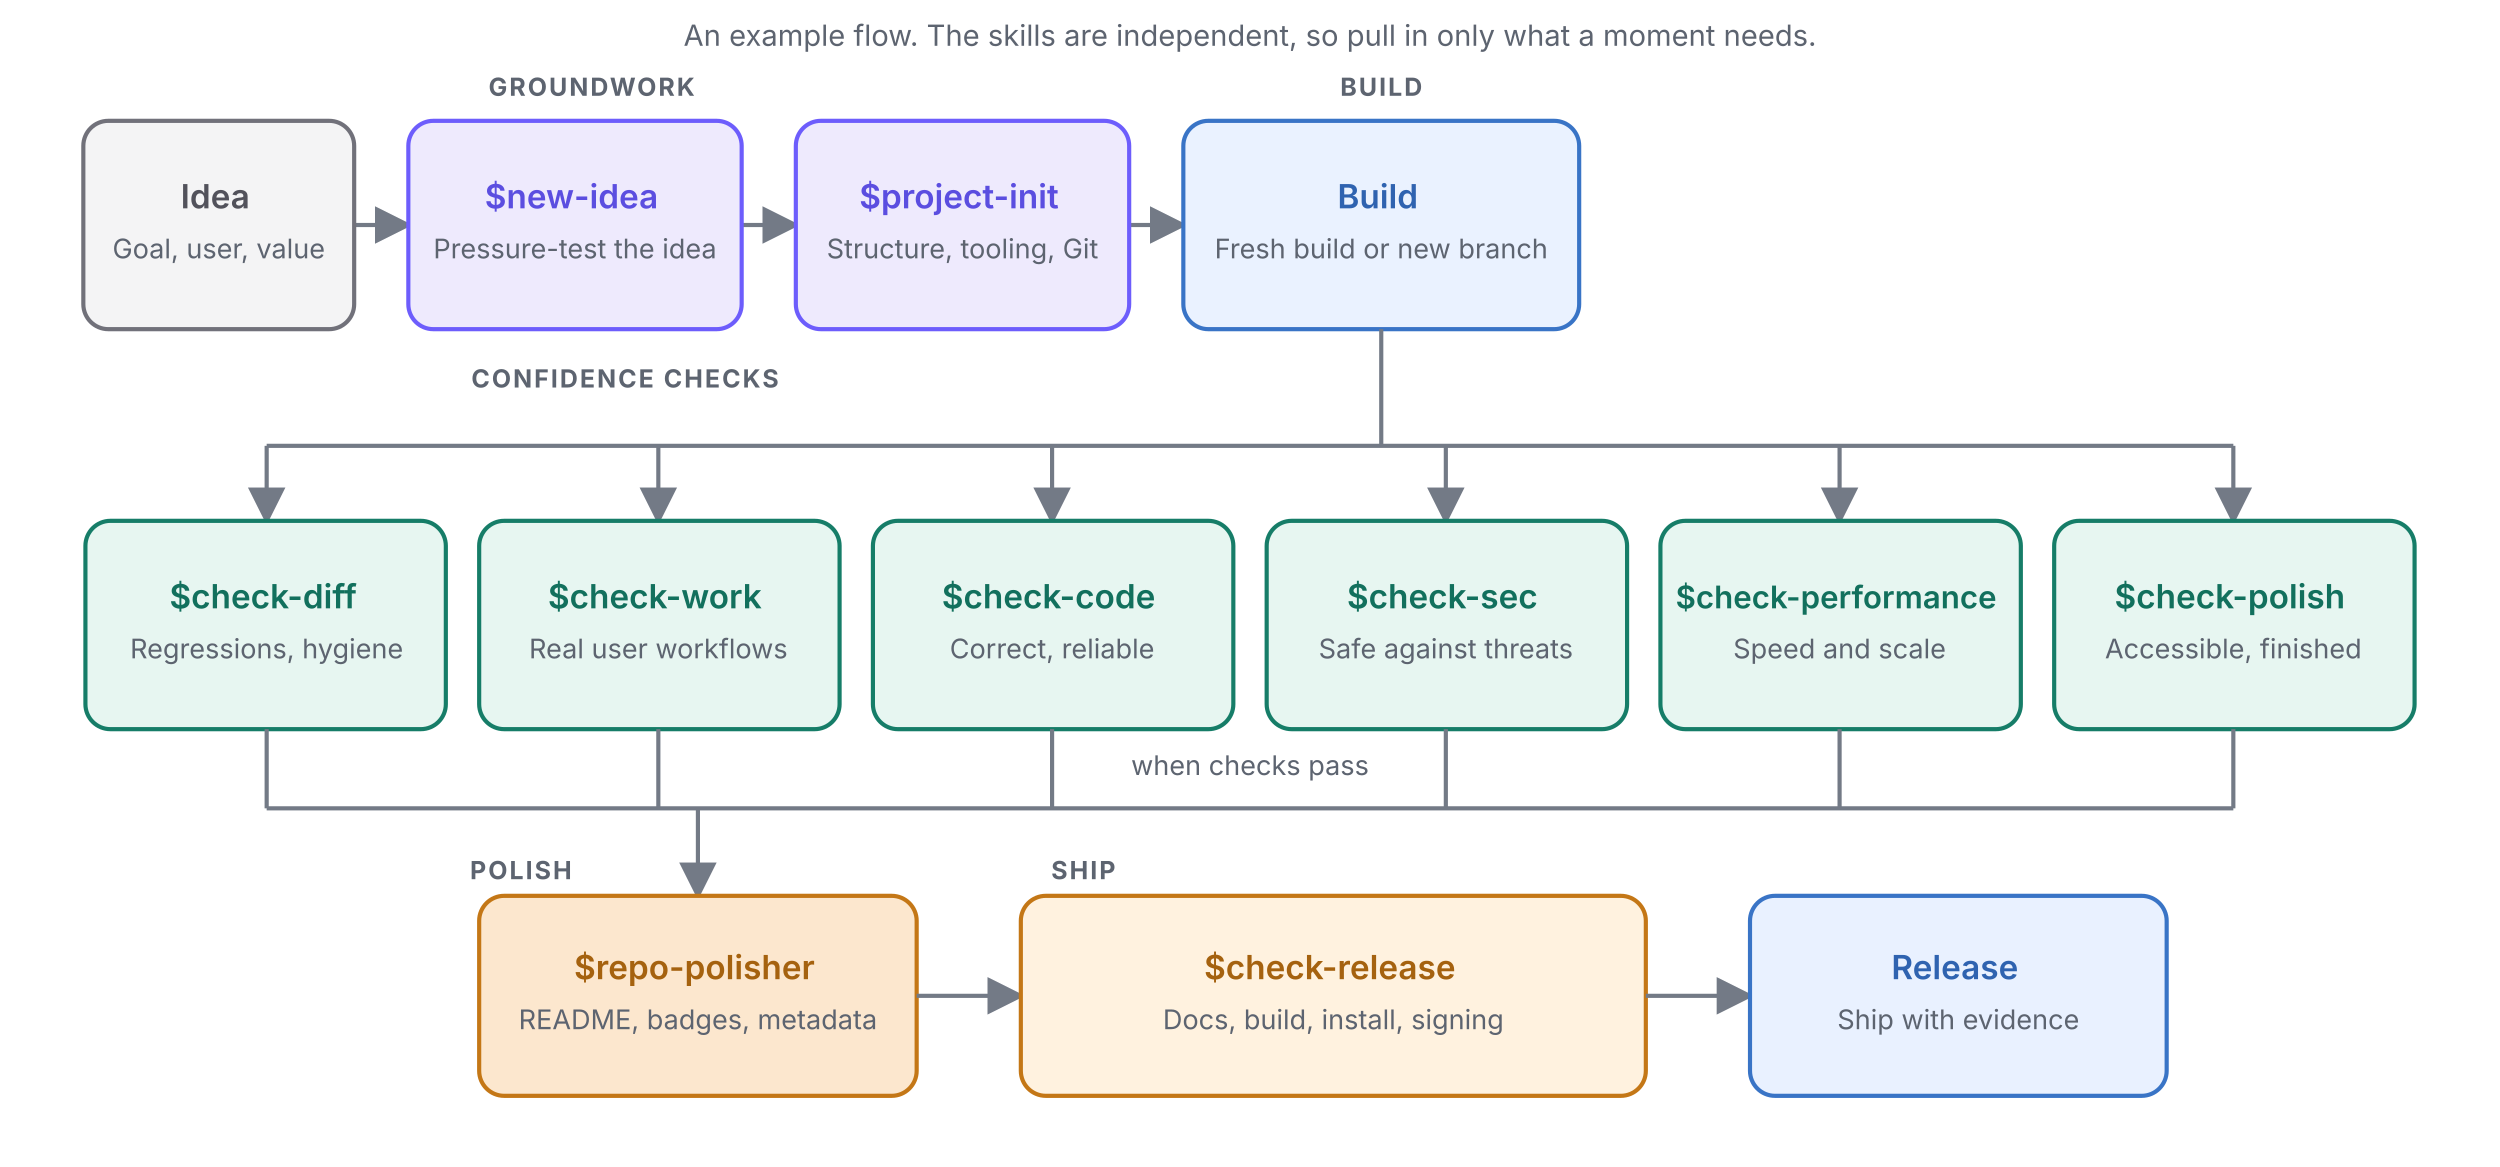
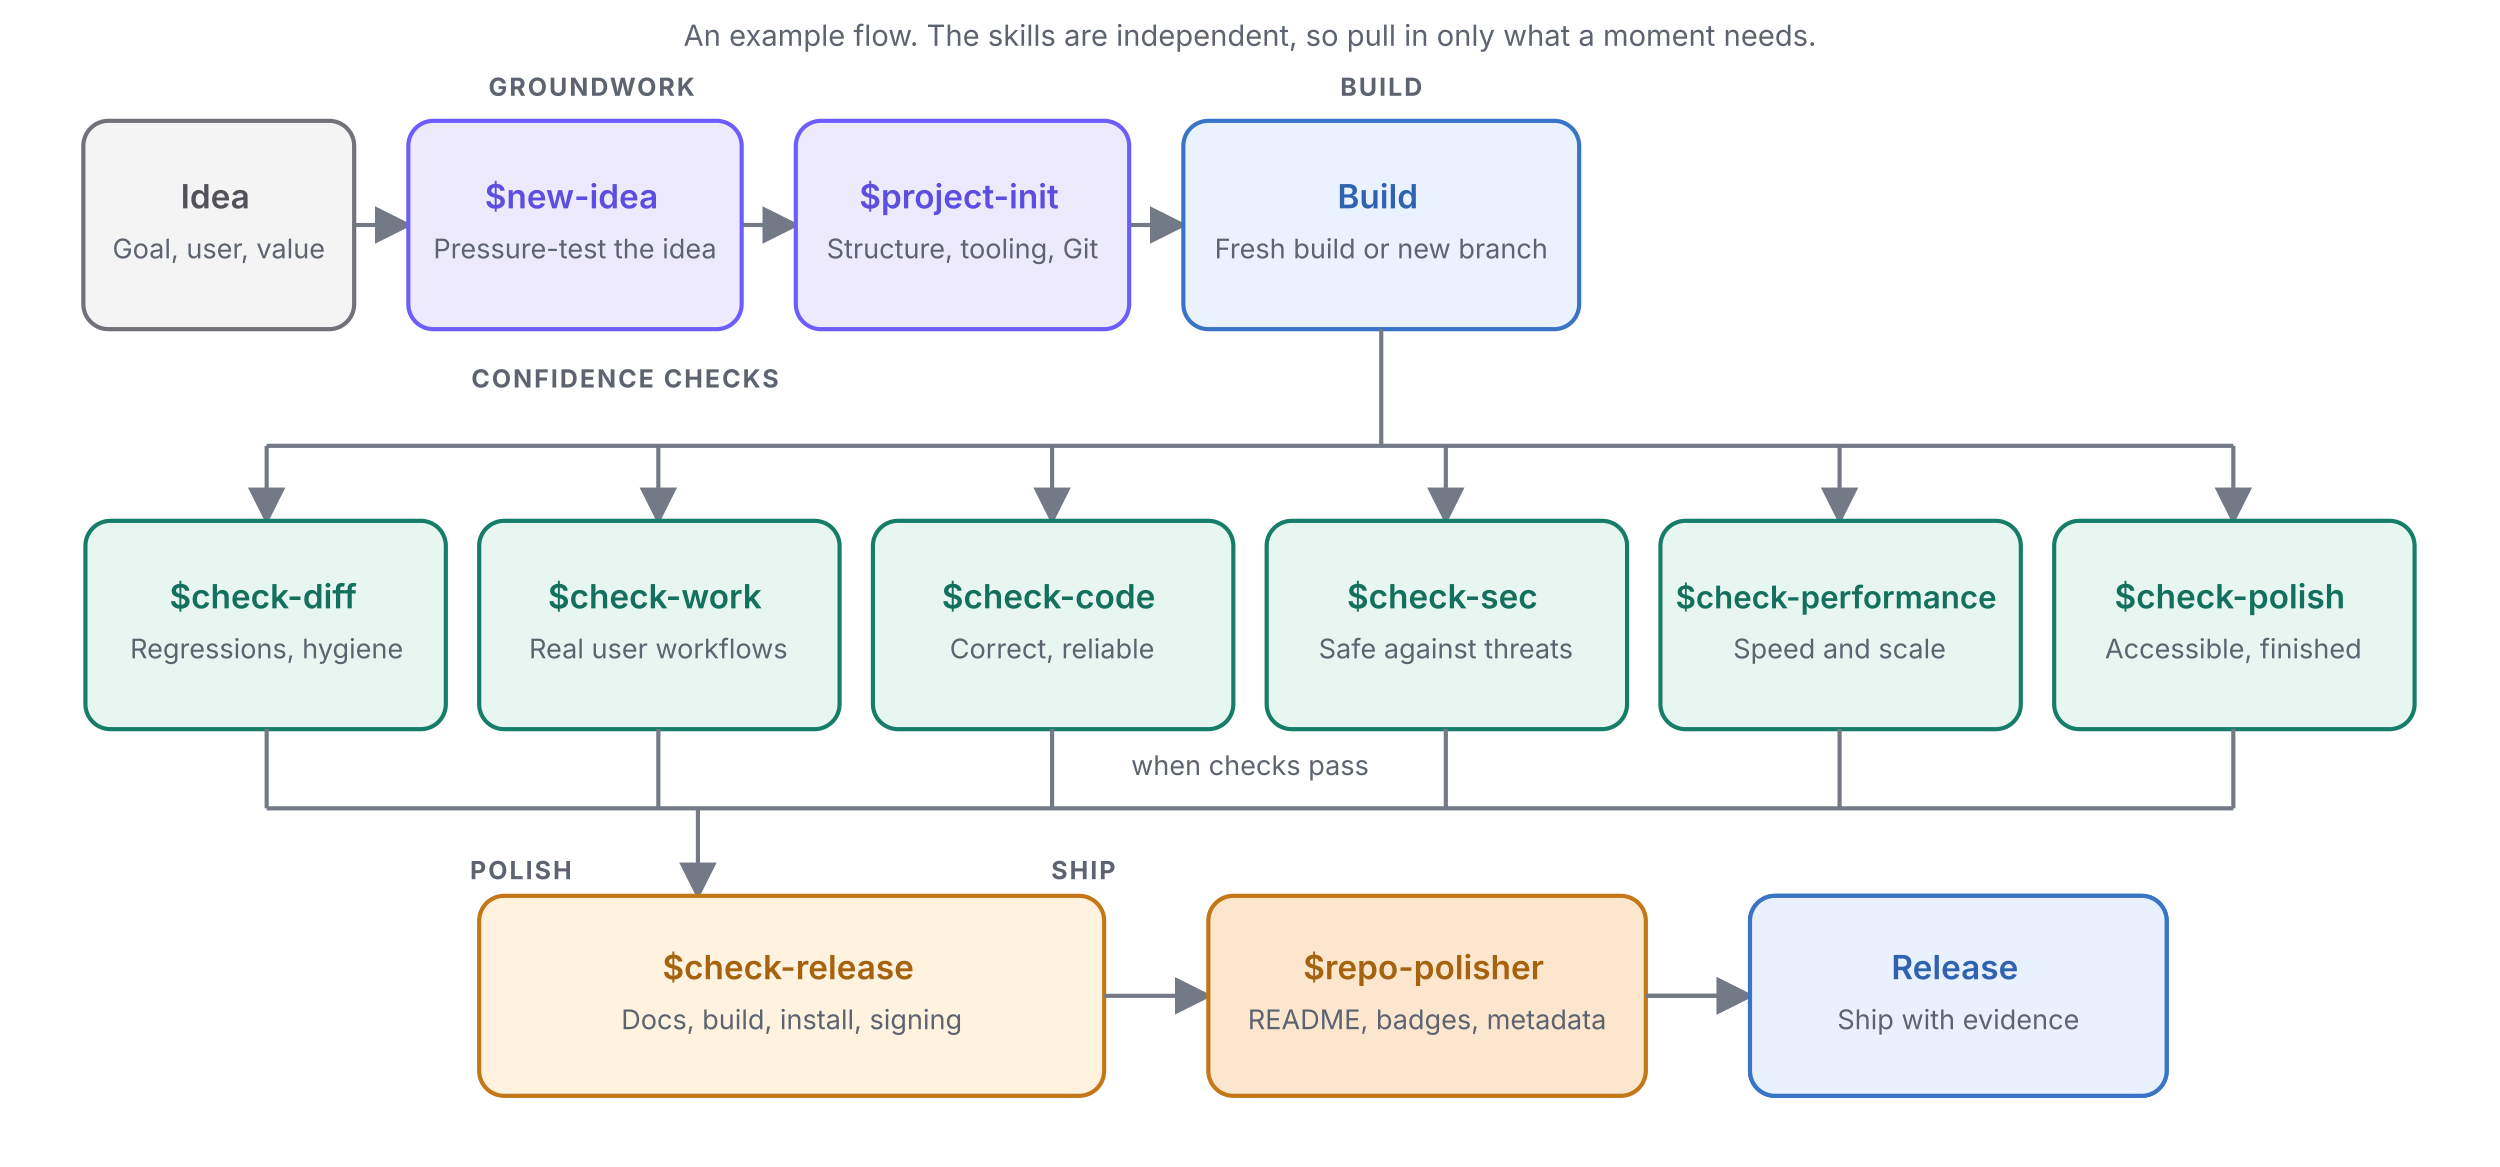
<svg xmlns="http://www.w3.org/2000/svg" viewBox="0 0 1200 560" role="img" aria-labelledby="title desc">
  <style>
    text { font-family: Inter, ui-sans-serif, system-ui, sans-serif; fill: #20232a; text-anchor: middle; }
    .step, .skill { font-weight: 600; font-size: 16px; }
    .detail { font-weight: 400; font-size: 13px; fill: #5d6470; }
    .sub { font-weight: 400; font-size: 14px; fill: #5d6470; }
    .group { font-weight: 700; font-size: 12px; fill: #5d6470; letter-spacing: 0.08em; }
    .node { stroke-width: 2; }
    .idea { fill: #f4f4f5; stroke: #71717a; }
    .start { fill: #eeeafd; stroke: #6d5dfc; }
    .build { fill: #eaf2ff; stroke: #3974c6; }
    .check { fill: #e7f6f1; stroke: #167d68; }
    .gate { fill: #fff2df; stroke: #c47716; }
    .release { fill: #e9f1ff; stroke: #3974c6; }
    .polish { fill: #fce7ce; stroke: #c47716; }
    .n-idea { fill: #52525b; }
    .n-start { fill: #5b4ee0; }
    .n-build { fill: #2f63b0; }
    .n-check { fill: #12705d; }
    .n-gate { fill: #a5620f; }
    .n-release { fill: #2f63b0; }
    .n-polish { fill: #a5620f; }
    .edge { fill: none; stroke: #737a86; stroke-width: 2; marker-end: url(#arrow); }
    .branch { fill: none; stroke: #737a86; stroke-width: 2; }
    @media (prefers-color-scheme: dark) {
      text { fill: #f2f3f5; }
      .detail, .group, .sub { fill: #bcc1ca; }
      .idea { fill: #292a2f; stroke: #a1a1aa; }
      .start { fill: #302a50; stroke: #9b8cff; }
      .build, .release { fill: #203555; stroke: #73a7ee; }
      .check { fill: #193d35; stroke: #46b596; }
      .gate, .polish { fill: #4a351b; stroke: #e1a34d; }
      .n-idea { fill: #d4d4d8; }
      .n-start { fill: #b3a6ff; }
      .n-build, .n-release { fill: #8fbaf0; }
      .n-check { fill: #5cc7a8; }
      .n-gate, .n-polish { fill: #eab866; }
      .edge, .branch { stroke: #aeb4bd; }
    }
  </style>
  <defs>
    <marker id="arrow" markerWidth="9" markerHeight="9" refX="8" refY="4.5" orient="auto">
      <path d="M0 0L9 4.5L0 9Z" fill="#737a86" />
    </marker>
  </defs>
  <text class="sub" x="600" y="22">An example flow. The skills are independent, so pull in only what a moment needs.</text>
  <text class="group" x="284" y="46">GROUNDWORK</text>
  <text class="group" x="663" y="46">BUILD</text>
  <path class="edge" d="M170 108H196" />
  <path class="edge" d="M356 108H382" />
  <path class="edge" d="M542 108H568" />
  <rect class="node idea" x="40" y="58" width="130" height="100" rx="12" />
  <text x="105" y="100">
    <tspan class="step n-idea" x="105">Idea</tspan>
    <tspan class="detail" x="105" dy="24">Goal, user, value</tspan>
  </text>
  <rect class="node start" x="196" y="58" width="160" height="100" rx="12" />
  <text x="276" y="100">
    <tspan class="skill n-start" x="276">$new-idea</tspan>
    <tspan class="detail" x="276" dy="24">Pressure-test the idea</tspan>
  </text>
  <rect class="node start" x="382" y="58" width="160" height="100" rx="12" />
  <text x="462" y="100">
    <tspan class="skill n-start" x="462">$project-init</tspan>
    <tspan class="detail" x="462" dy="24">Structure, tooling, Git</tspan>
  </text>
  <rect class="node build" x="568" y="58" width="190" height="100" rx="12" />
  <text x="663" y="100">
    <tspan class="step n-build" x="663">Build</tspan>
    <tspan class="detail" x="663" dy="24">Fresh build or new branch</tspan>
  </text>
  <path class="branch" d="M663 158V214" />
  <path class="branch" d="M128 214H1072" />
  <path class="edge" d="M128 214V250" />
  <path class="edge" d="M316 214V250" />
  <path class="edge" d="M505 214V250" />
  <path class="edge" d="M694 214V250" />
  <path class="edge" d="M883 214V250" />
  <path class="edge" d="M1072 214V250" />
  <text class="group" x="300" y="186">CONFIDENCE CHECKS</text>
  <rect class="node check" x="41" y="250" width="173" height="100" rx="12" />
  <text x="128" y="292">
    <tspan class="skill n-check" x="128">$check-diff</tspan>
    <tspan class="detail" x="128" dy="24">Regressions, hygiene</tspan>
  </text>
  <rect class="node check" x="230" y="250" width="173" height="100" rx="12" />
  <text x="316" y="292">
    <tspan class="skill n-check" x="316">$check-work</tspan>
    <tspan class="detail" x="316" dy="24">Real user workflows</tspan>
  </text>
  <rect class="node check" x="419" y="250" width="173" height="100" rx="12" />
  <text x="505" y="292">
    <tspan class="skill n-check" x="505">$check-code</tspan>
    <tspan class="detail" x="505" dy="24">Correct, reliable</tspan>
  </text>
  <rect class="node check" x="608" y="250" width="173" height="100" rx="12" />
  <text x="694" y="292">
    <tspan class="skill n-check" x="694">$check-sec</tspan>
    <tspan class="detail" x="694" dy="24">Safe against threats</tspan>
  </text>
  <rect class="node check" x="797" y="250" width="173" height="100" rx="12" />
  <text x="883" y="292">
    <tspan class="skill n-check" x="883" style="font-size:15px">$check-performance</tspan>
    <tspan class="detail" x="883" dy="24">Speed and scale</tspan>
  </text>
  <rect class="node check" x="986" y="250" width="173" height="100" rx="12" />
  <text x="1072" y="292">
    <tspan class="skill n-check" x="1072">$check-polish</tspan>
    <tspan class="detail" x="1072" dy="24">Accessible, finished</tspan>
  </text>
  <text class="detail" x="600" y="372">when checks pass</text>
  <path class="branch" d="M128 350V388" />
  <path class="branch" d="M316 350V388" />
  <path class="branch" d="M505 350V388" />
  <path class="branch" d="M694 350V388" />
  <path class="branch" d="M883 350V388" />
  <path class="branch" d="M1072 350V388" />
  <path class="branch" d="M128 388H1072" />
  <text class="group" x="250" y="422">POLISH</text>
  <text class="group" x="520" y="422">SHIP</text>
  <path class="edge" d="M335 388V430" />
-   <rect class="node polish" x="230" y="430" width="210" height="96" rx="12" />
-   <text x="335" y="470">
-     <tspan class="skill n-polish" x="335">$repo-polisher</tspan>
-     <tspan class="detail" x="335" dy="24">README, badges, metadata</tspan>
+   <rect class="node gate" x="230" y="430" width="300" height="96" rx="12" />
+   <text x="380" y="470">
+     <tspan class="skill n-gate" x="380">$check-release</tspan>
+     <tspan class="detail" x="380" dy="24">Docs, build, install, signing</tspan>
  </text>
-   <path class="edge" d="M440 478H490" />
-   <rect class="node gate" x="490" y="430" width="300" height="96" rx="12" />
-   <text x="640" y="470">
-     <tspan class="skill n-gate" x="640">$check-release</tspan>
-     <tspan class="detail" x="640" dy="24">Docs, build, install, signing</tspan>
+   <path class="edge" d="M530 478H580" />
+   <rect class="node polish" x="580" y="430" width="210" height="96" rx="12" />
+   <text x="685" y="470">
+     <tspan class="skill n-polish" x="685">$repo-polisher</tspan>
+     <tspan class="detail" x="685" dy="24">README, badges, metadata</tspan>
+   </text>
+   <path class="edge" d="M790 478H840" />
+   <rect class="node release" x="840" y="430" width="200" height="96" rx="12" />
+   <text x="940" y="470">
+     <tspan class="step n-release" x="940">Release</tspan>
+     <tspan class="detail" x="940" dy="24">Ship with evidence</tspan>
  </text>
  <path class="edge" d="M790 478H840" />
  <rect class="node release" x="840" y="430" width="200" height="96" rx="12" />
  <text x="940" y="470">
    <tspan class="step n-release" x="940">Release</tspan>
    <tspan class="detail" x="940" dy="24">Ship with evidence</tspan>
  </text>
</svg>
